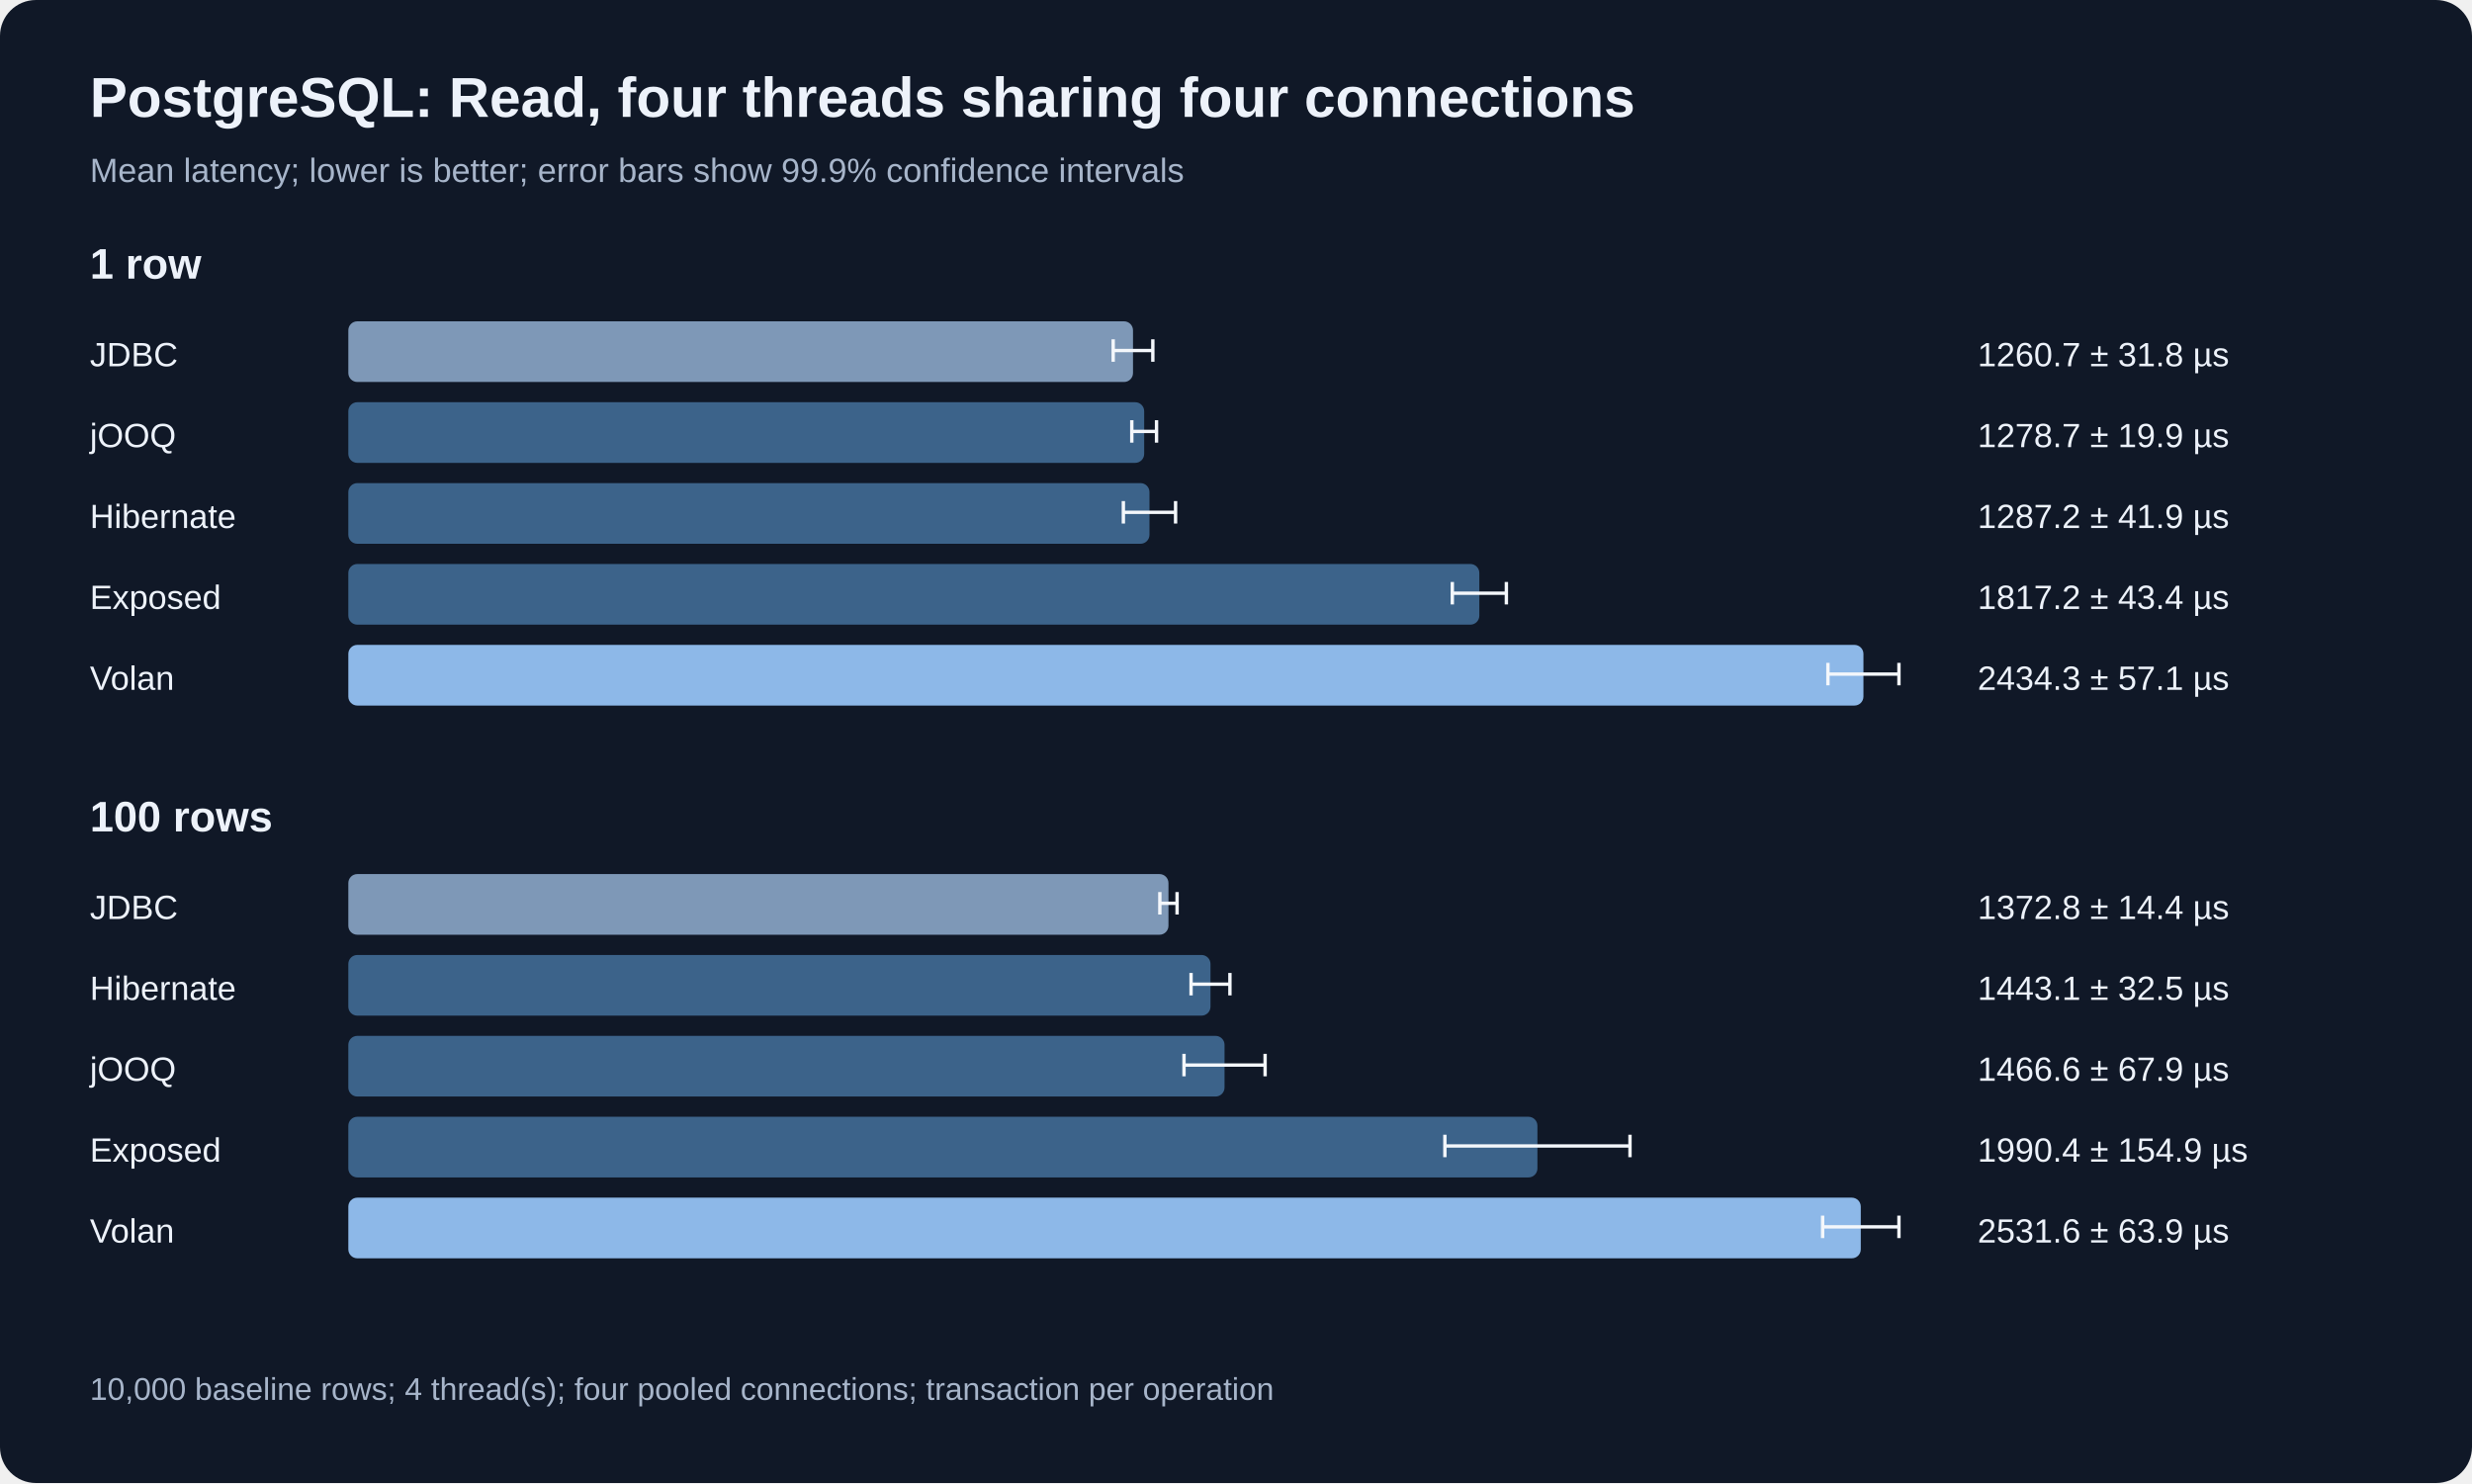
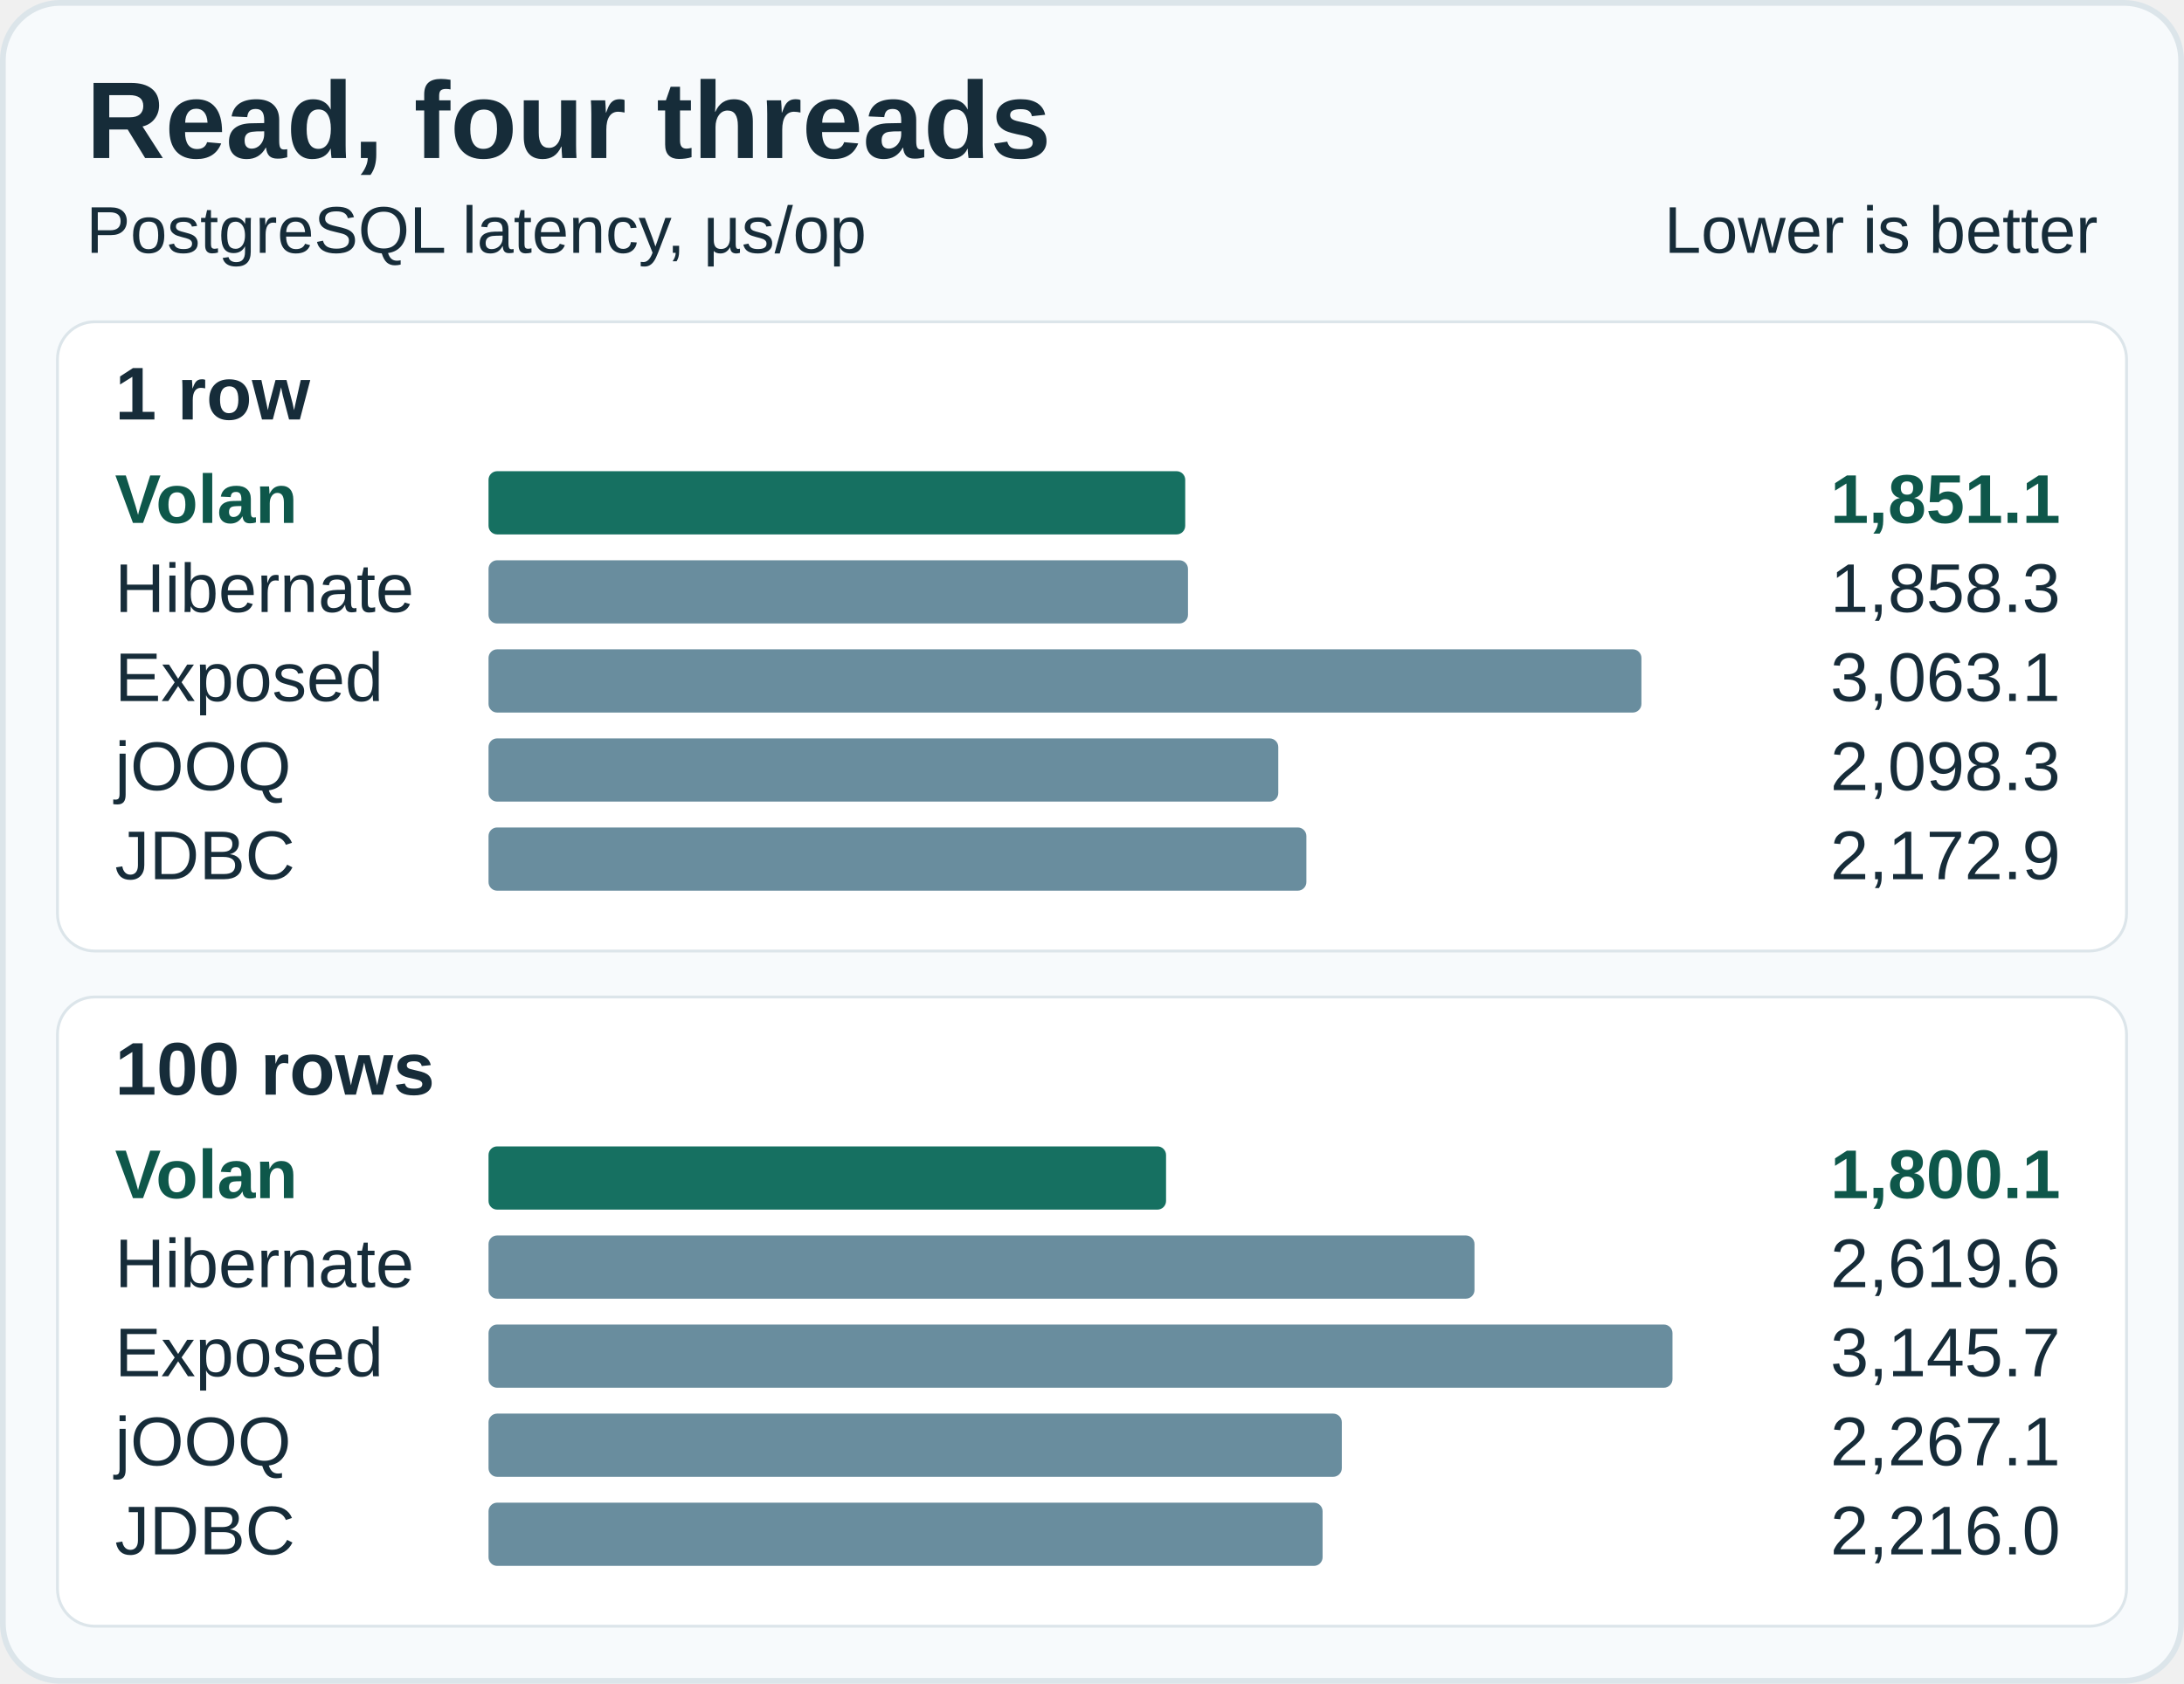
- <svg xmlns="http://www.w3.org/2000/svg" width="1100" height="660" viewBox="0 0 1100 660" role="img" aria-labelledby="title desc">
-   <rect width="1100" height="660" rx="16" fill="#101827" />
-   <g font-family="Segoe UI,Arial,sans-serif" fill="#edf2fa">
-     <text x="40" y="52" font-size="25" font-weight="700">PostgreSQL: Read, four threads sharing four connections</text>
-     <text x="40" y="81" font-size="15" fill="#a7b5ca">Mean latency; lower is better; error bars show 99.9% confidence intervals</text>
-     <text x="40" y="124" font-size="19" font-weight="600">1 row</text>
-     <text x="40" y="163" font-size="15">JDBC</text>
-     <rect x="155" y="143" width="349.17" height="27" rx="4" fill="#7e98b7" />
-     <path d="M 495.35,156 H 512.99 M 495.35,151 v 10 M 512.99,151 v 10" stroke="#f4f7fb" stroke-width="1.5" />
-     <text x="880" y="163" font-size="15">1260.7 ± 31.8 µs</text>
-     <text x="40" y="199" font-size="15">jOOQ</text>
-     <rect x="155" y="179" width="354.14" height="27" rx="4" fill="#3c638a" />
-     <path d="M 503.63,192 H 514.64 M 503.63,187 v 10 M 514.64,187 v 10" stroke="#f4f7fb" stroke-width="1.5" />
-     <text x="880" y="199" font-size="15">1278.7 ± 19.9 µs</text>
-     <text x="40" y="235" font-size="15">Hibernate</text>
-     <rect x="155" y="215" width="356.50" height="27" rx="4" fill="#3c638a" />
-     <path d="M 499.88,228 H 523.11 M 499.88,223 v 10 M 523.11,223 v 10" stroke="#f4f7fb" stroke-width="1.5" />
-     <text x="880" y="235" font-size="15">1287.2 ± 41.9 µs</text>
-     <text x="40" y="271" font-size="15">Exposed</text>
-     <rect x="155" y="251" width="503.28" height="27" rx="4" fill="#3c638a" />
-     <path d="M 646.26,264 H 670.31 M 646.26,259 v 10 M 670.31,259 v 10" stroke="#f4f7fb" stroke-width="1.5" />
-     <text x="880" y="271" font-size="15">1817.2 ± 43.4 µs</text>
-     <text x="40" y="307" font-size="15">Volan</text>
-     <rect x="155" y="287" width="674.20" height="27" rx="4" fill="#8db8e8" />
-     <path d="M 813.40,300 H 845.00 M 813.40,295 v 10 M 845.00,295 v 10" stroke="#f4f7fb" stroke-width="1.5" />
-     <text x="880" y="307" font-size="15">2434.3 ± 57.1 µs</text>
-     <text x="40" y="370" font-size="19" font-weight="600">100 rows</text>
-     <text x="40" y="409" font-size="15">JDBC</text>
-     <rect x="155" y="389" width="364.95" height="27" rx="4" fill="#7e98b7" />
-     <path d="M 516.11,402 H 523.78 M 516.11,397 v 10 M 523.78,397 v 10" stroke="#f4f7fb" stroke-width="1.5" />
-     <text x="880" y="409" font-size="15">1372.8 ± 14.4 µs</text>
-     <text x="40" y="445" font-size="15">Hibernate</text>
-     <rect x="155" y="425" width="383.65" height="27" rx="4" fill="#3c638a" />
-     <path d="M 530.00,438 H 547.29 M 530.00,433 v 10 M 547.29,433 v 10" stroke="#f4f7fb" stroke-width="1.5" />
-     <text x="880" y="445" font-size="15">1443.1 ± 32.5 µs</text>
-     <text x="40" y="481" font-size="15">jOOQ</text>
-     <rect x="155" y="461" width="389.90" height="27" rx="4" fill="#3c638a" />
-     <path d="M 526.86,474 H 562.95 M 526.86,469 v 10 M 562.95,469 v 10" stroke="#f4f7fb" stroke-width="1.5" />
-     <text x="880" y="481" font-size="15">1466.6 ± 67.9 µs</text>
-     <text x="40" y="517" font-size="15">Exposed</text>
-     <rect x="155" y="497" width="529.13" height="27" rx="4" fill="#3c638a" />
-     <path d="M 642.95,510 H 725.32 M 642.95,505 v 10 M 725.32,505 v 10" stroke="#f4f7fb" stroke-width="1.5" />
-     <text x="880" y="517" font-size="15">1990.4 ± 154.9 µs</text>
-     <text x="40" y="553" font-size="15">Volan</text>
-     <rect x="155" y="533" width="673.02" height="27" rx="4" fill="#8db8e8" />
-     <path d="M 811.04,546 H 845.00 M 811.04,541 v 10 M 845.00,541 v 10" stroke="#f4f7fb" stroke-width="1.5" />
-     <text x="880" y="553" font-size="15">2531.6 ± 63.9 µs</text>
-     <text x="40" y="623" fill="#a7b5ca" font-size="14">10,000 baseline rows; 4 thread(s); four pooled connections; transaction per operation</text>
+ <svg xmlns="http://www.w3.org/2000/svg" width="760" height="586" viewBox="0 0 760 586" role="img" aria-labelledby="title desc">
+   <rect x="1" y="1" width="758" height="584" rx="20" fill="#F7FAFC" stroke="#DCE5EA" stroke-width="2" />
+   <g font-family="Segoe UI,Arial,sans-serif" fill="#162C39">
+     <text x="30" y="55" font-size="38" font-weight="700">Read, four threads</text>
+     <text x="30" y="88" font-size="23">PostgreSQL latency, µs/op</text>
+     <text x="730" y="88" font-size="23" text-anchor="end">Lower is better</text>
+     <rect x="20" y="112" width="720" height="219" rx="13" fill="#FFFFFF" stroke="#DCE5EA" />
+     <text x="40" y="146" font-size="26" font-weight="700">1 row</text>
+     <text x="40" y="182" font-size="24" fill="#0E574A" font-weight="700">Volan</text>
+     <rect x="170" y="164" width="242.44" height="22" rx="3" fill="#167061" />
+     <text x="717" y="182" font-size="24" fill="#0E574A" font-weight="700" text-anchor="end">1,851.1</text>
+     <text x="40" y="213" font-size="24" fill="#162C39" font-weight="500">Hibernate</text>
+     <rect x="170" y="195" width="243.40" height="22" rx="3" fill="#698D9E" />
+     <text x="717" y="213" font-size="24" fill="#162C39" font-weight="500" text-anchor="end">1,858.3</text>
+     <text x="40" y="244" font-size="24" fill="#162C39" font-weight="500">Exposed</text>
+     <rect x="170" y="226" width="401.19" height="22" rx="3" fill="#698D9E" />
+     <text x="717" y="244" font-size="24" fill="#162C39" font-weight="500" text-anchor="end">3,063.1</text>
+     <text x="40" y="275" font-size="24" fill="#162C39" font-weight="500">jOOQ</text>
+     <rect x="170" y="257" width="274.82" height="22" rx="3" fill="#698D9E" />
+     <text x="717" y="275" font-size="24" fill="#162C39" font-weight="500" text-anchor="end">2,098.3</text>
+     <text x="40" y="306" font-size="24" fill="#162C39" font-weight="500">JDBC</text>
+     <rect x="170" y="288" width="284.60" height="22" rx="3" fill="#698D9E" />
+     <text x="717" y="306" font-size="24" fill="#162C39" font-weight="500" text-anchor="end">2,172.9</text>
+     <rect x="20" y="347" width="720" height="219" rx="13" fill="#FFFFFF" stroke="#DCE5EA" />
+     <text x="40" y="381" font-size="26" font-weight="700">100 rows</text>
+     <text x="40" y="417" font-size="24" fill="#0E574A" font-weight="700">Volan</text>
+     <rect x="170" y="399" width="235.77" height="22" rx="3" fill="#167061" />
+     <text x="717" y="417" font-size="24" fill="#0E574A" font-weight="700" text-anchor="end">1,800.1</text>
+     <text x="40" y="448" font-size="24" fill="#162C39" font-weight="500">Hibernate</text>
+     <rect x="170" y="430" width="343.10" height="22" rx="3" fill="#698D9E" />
+     <text x="717" y="448" font-size="24" fill="#162C39" font-weight="500" text-anchor="end">2,619.6</text>
+     <text x="40" y="479" font-size="24" fill="#162C39" font-weight="500">Exposed</text>
+     <rect x="170" y="461" width="412.00" height="22" rx="3" fill="#698D9E" />
+     <text x="717" y="479" font-size="24" fill="#162C39" font-weight="500" text-anchor="end">3,145.7</text>
+     <text x="40" y="510" font-size="24" fill="#162C39" font-weight="500">jOOQ</text>
+     <rect x="170" y="492" width="296.93" height="22" rx="3" fill="#698D9E" />
+     <text x="717" y="510" font-size="24" fill="#162C39" font-weight="500" text-anchor="end">2,267.1</text>
+     <text x="40" y="541" font-size="24" fill="#162C39" font-weight="500">JDBC</text>
+     <rect x="170" y="523" width="290.24" height="22" rx="3" fill="#698D9E" />
+     <text x="717" y="541" font-size="24" fill="#162C39" font-weight="500" text-anchor="end">2,216.0</text>
  </g>
</svg>
